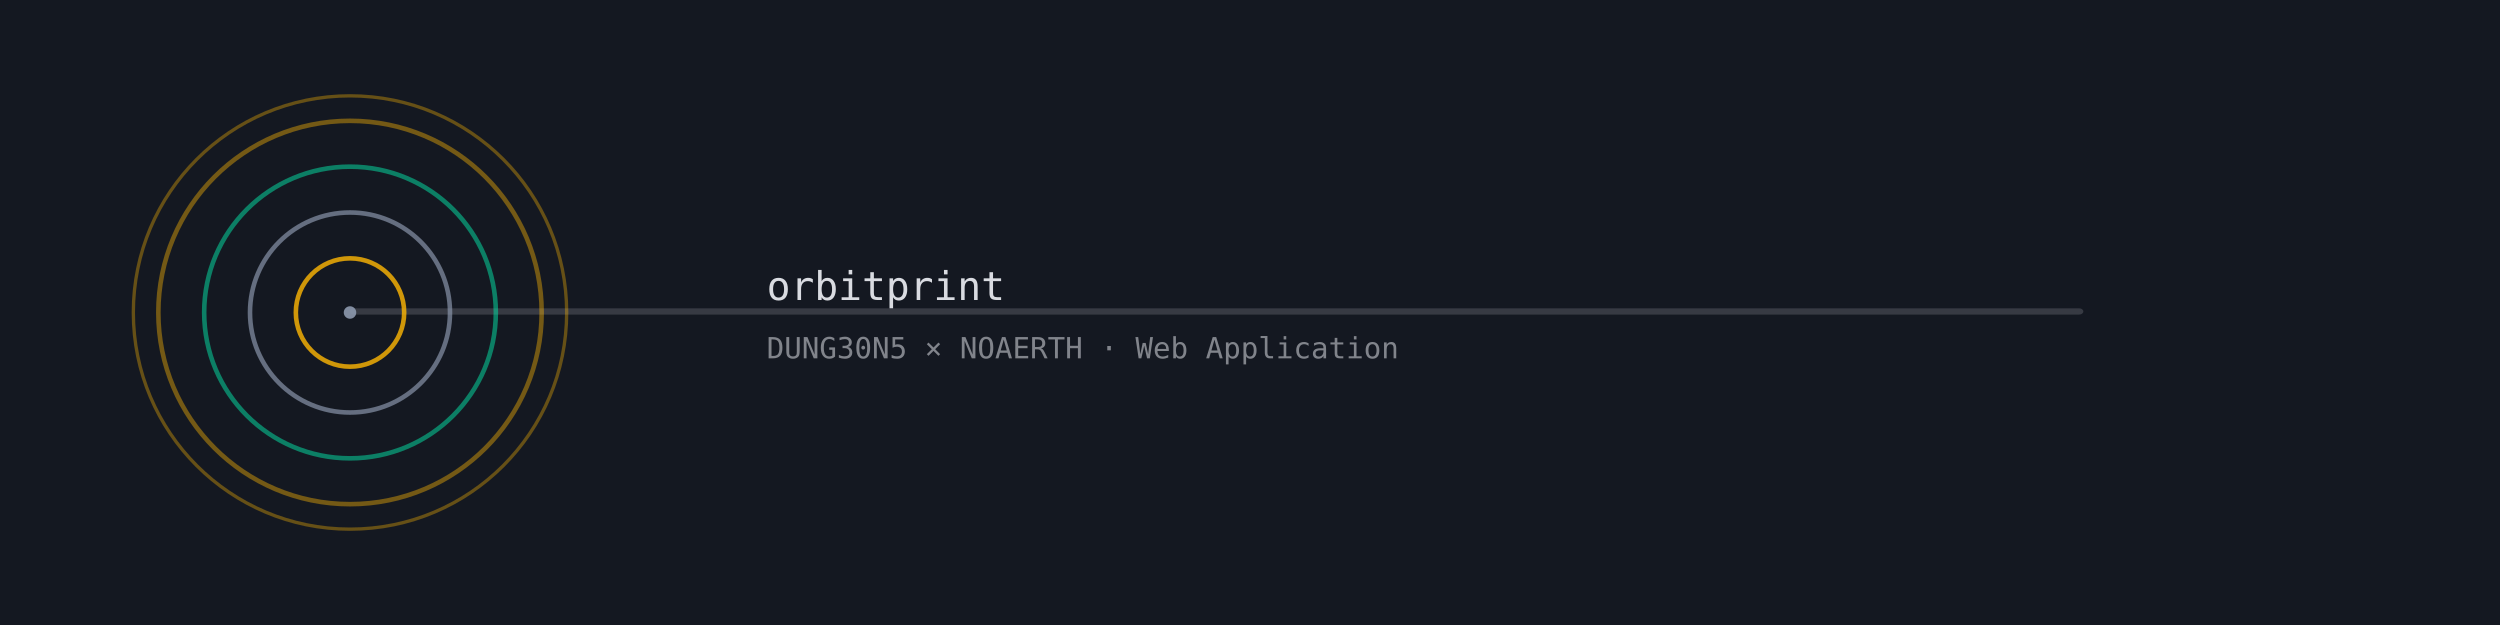
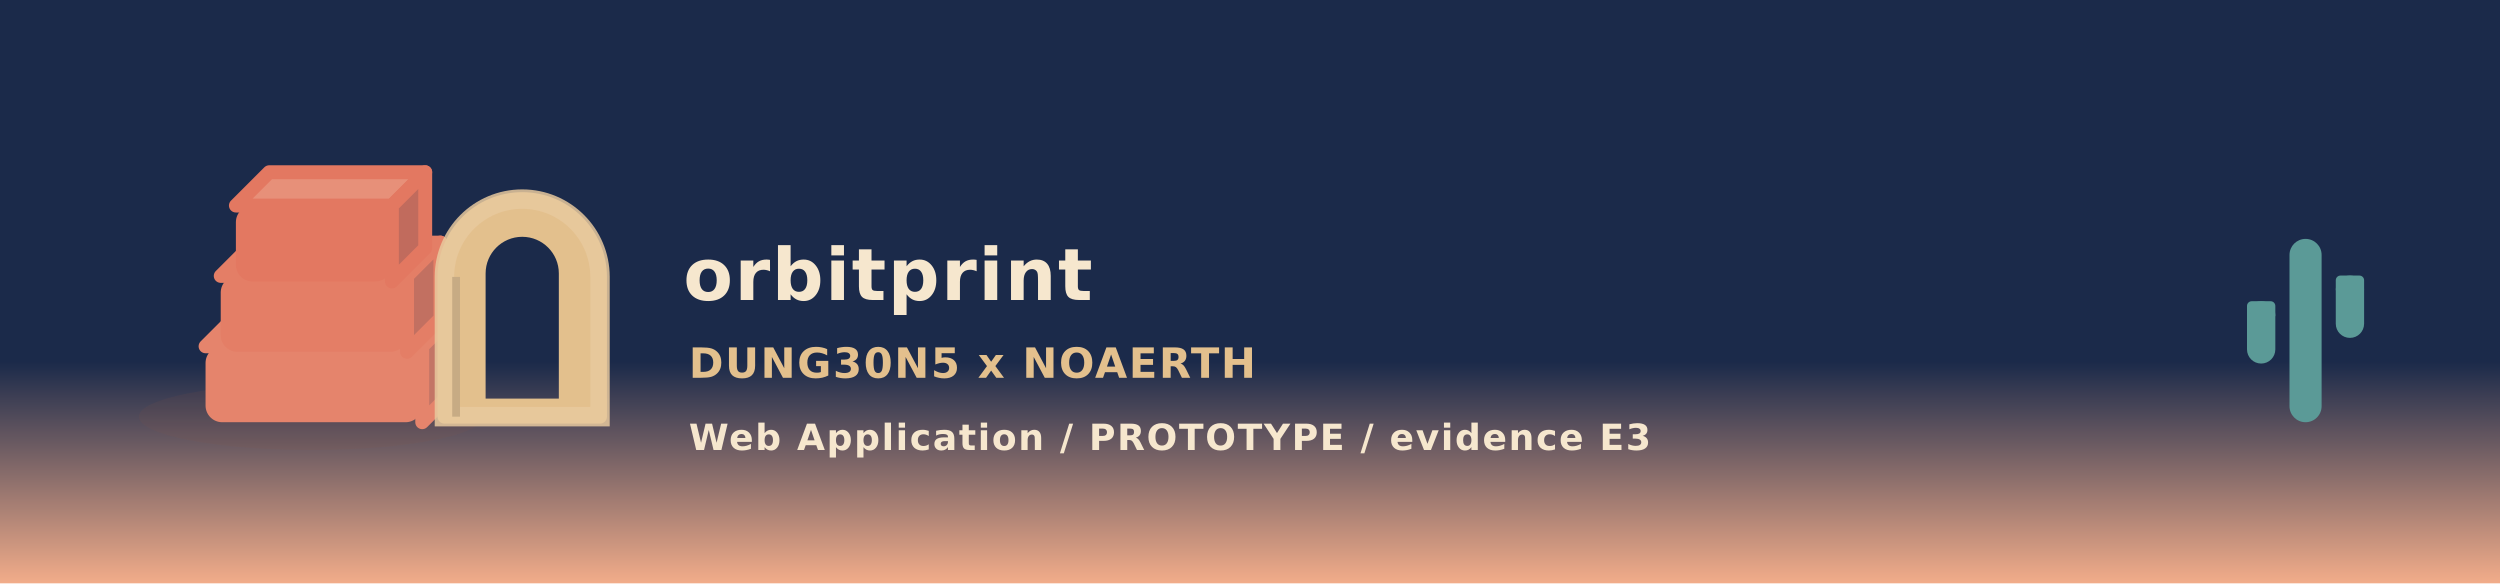
- <svg xmlns="http://www.w3.org/2000/svg" viewBox="0 0 1200 300" width="1200" height="300" role="img" aria-label="orbitprint identity object">
-   <rect width="1200" height="300" fill="#141821" />
-   <defs>
-     <linearGradient id="gft" x1="0" y1="0" x2="1" y2="1">
-       <stop offset="0%" stop-color="#ffb703" />
-       <stop offset="100%" stop-color="#8d99ae" />
-     </linearGradient>
-   </defs>
-   <rect x="168.00" y="148.00" width="832.00" height="3.00" rx="2.00" fill="rgba(238,241,246,0.160)" opacity="1.00" />
-   <circle cx="168.00" cy="150.00" r="26.00" fill="none" stroke="rgba(255,183,3,0.800)" stroke-width="2.20" opacity="1.00" />
-   <circle cx="168.00" cy="150.00" r="48.00" fill="none" stroke="rgba(141,153,174,0.670)" stroke-width="2.20" opacity="1.00" />
-   <circle cx="168.00" cy="150.00" r="70.00" fill="none" stroke="rgba(6,214,160,0.540)" stroke-width="2.20" opacity="1.00" />
-   <circle cx="168.00" cy="150.00" r="92.00" fill="none" stroke="rgba(255,183,3,0.410)" stroke-width="2.20" opacity="1.00" />
+ <svg xmlns="http://www.w3.org/2000/svg" width="900" height="210" viewBox="0 0 900 210" role="img" aria-label="orbitprint - identity object">
+   <linearGradient id="skyf" x1="0" y1="0" x2="0" y2="1">
+     <stop offset="0" stop-color="#1b2a4a" />
+     <stop offset="0.62" stop-color="#1b2a4a" />
+     <stop offset="1" stop-color="#f3ad8a" />
+   </linearGradient>
+   <rect width="900" height="210" fill="url(#skyf)" />
+   <rect x="0" y="352" width="900" height="-142" fill="#e3c08d" />
+   <rect x="0" y="352" width="900" height="3" fill="#e6c596" />
+   <ellipse cx="112" cy="150" rx="62" ry="12" fill="rgba(138,90,68,0.11)" />
  <g>
-     <circle cx="168.00" cy="150.00" r="104.00" fill="none" stroke="rgba(255,183,3,0.350)" stroke-width="1.60" opacity="1.00" />
-     <animate attributeName="opacity" values="0.25;1.0;0.25" dur="14.7s" begin="0s" repeatCount="indefinite" />
+     <path d="M74,124.67 L152,124.67 L164,112.67 L86,112.67 Z" fill="#e99a82" stroke="#e5846c" stroke-width="5" stroke-linejoin="round" />
+     <path d="M152,124.67 L164,112.67 L164,140 L152,152 Z" fill="#c37566" stroke="#e5846c" stroke-width="5" stroke-linejoin="round" />
+     <rect x="74" y="124.67" width="78" height="27.33" rx="6" fill="#e5846c" />
+     <path d="M79.46,99.33 L146.54,99.33 L158.54,87.33 L91.46,87.33 Z" fill="#e8957d" stroke="#e47e66" stroke-width="5" stroke-linejoin="round" />
+     <path d="M146.54,99.33 L158.54,87.33 L158.54,114.67 L146.54,126.67 Z" fill="#c27061" stroke="#e47e66" stroke-width="5" stroke-linejoin="round" />
+     <rect x="79.46" y="99.33" width="67.08" height="27.33" rx="6" fill="#e47e66" />
+     <path d="M84.92,74 L141.08,74 L153.08,62 L96.92,62 Z" fill="#e79079" stroke="#e37861" stroke-width="5" stroke-linejoin="round" />
+     <path d="M141.08,74 L153.08,62 L153.08,89.33 L141.08,101.33 Z" fill="#c16b5d" stroke="#e37861" stroke-width="5" stroke-linejoin="round" />
+     <rect x="84.92" y="74" width="56.16" height="27.33" rx="6" fill="#e37861" />
+     <animate attributeName="opacity" values="0.72;1;0.72" dur="6s" begin="0s" repeatCount="indefinite" />
  </g>
-   <circle cx="168" cy="150" r="3" fill="rgba(141,153,174,0.900)">
-     <animate attributeName="opacity" values="0.35;0.95;0.35" dur="14.7s" begin="0s" repeatCount="indefinite" />
-   </circle>
-   <text x="368" y="144" font-family="ui-monospace,Menlo,monospace" font-size="19" fill="rgba(238,241,246,0.900)">orbitprint</text>
-   <text x="368" y="172" font-family="ui-monospace,Menlo,monospace" font-size="14" fill="rgba(238,241,246,0.500)">DUNG30N5 × NOAERTH · Web Application</text>
+   <path d="M160,150 L160,99.68 A28,28 0 0 1 216,99.68 L216,150 Z M172.32,146 L172.32,98.43 A15.68,15.68 0 0 1 203.68,98.43 L203.68,146 Z" fill="#e3c08d" fill-rule="evenodd" stroke="#e3c08d" stroke-width="5" stroke-linejoin="round" />
+   <path d="M160,150 L160,99.68 A28,28 0 0 1 216,99.68 L216,150 Z" fill="none" stroke="#e8c99d" stroke-width="7" stroke-linecap="round" opacity="0.85" />
+   <rect x="162.8" y="99.68" width="2.8" height="50.32" fill="#c7ab84" />
+   <text x="246" y="108" font-family="Verdana,DejaVu Sans,sans-serif" font-size="26" font-weight="700" letter-spacing="0.6" fill="#f6e7ce" text-anchor="start">orbitprint</text>
+   <text x="248" y="136" font-family="Verdana,DejaVu Sans,sans-serif" font-size="15" font-weight="700" letter-spacing="0.6" fill="#e3c08d" text-anchor="start">DUNG30N5 x NOAERTH</text>
+   <text x="248" y="162" font-family="Verdana,DejaVu Sans,sans-serif" font-size="13" font-weight="700" letter-spacing="0.6" fill="#f6e7ce" text-anchor="start">Web Application  /  PROTOTYPE  /  evidence E3</text>
+   <rect x="824.22" y="86" width="11.56" height="66" rx="5.78" fill="#5b9a97" />
+   <rect x="808.92" y="108.44" width="10.2" height="22.44" rx="5.1" fill="#5b9a97" />
+   <rect x="808.92" y="108.44" width="10.2" height="6.6" rx="1.7" fill="#5b9a97" />
+   <rect x="840.88" y="99.2" width="10.2" height="22.44" rx="5.1" fill="#5b9a97" />
+   <rect x="840.88" y="99.2" width="10.2" height="6.6" rx="1.7" fill="#5b9a97" />
</svg>
